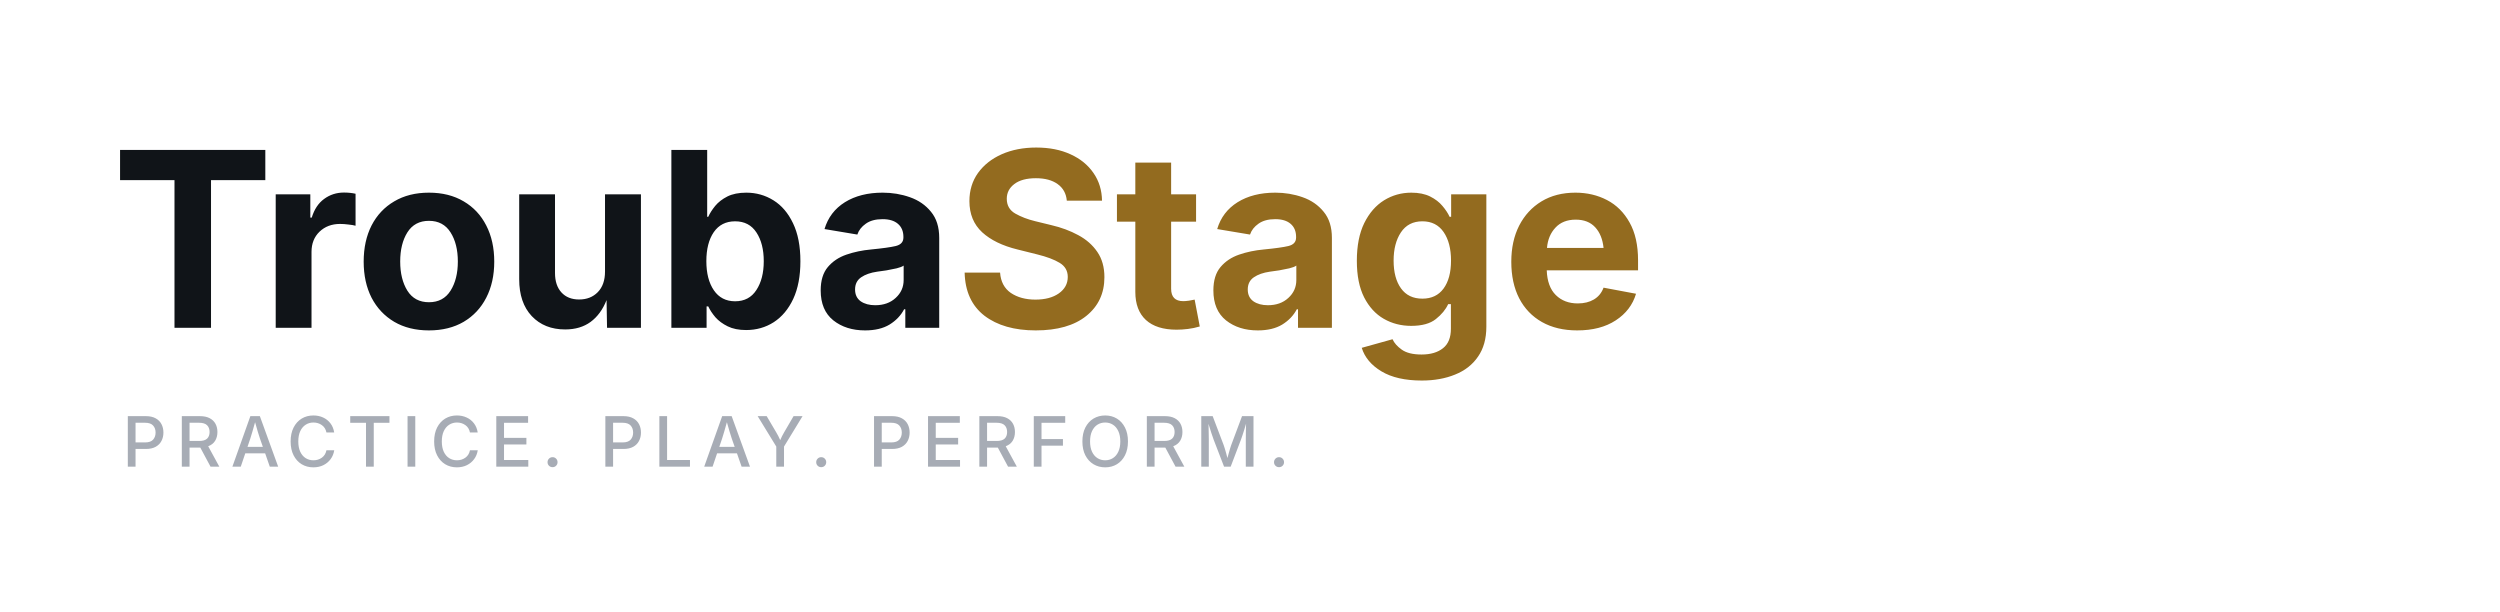
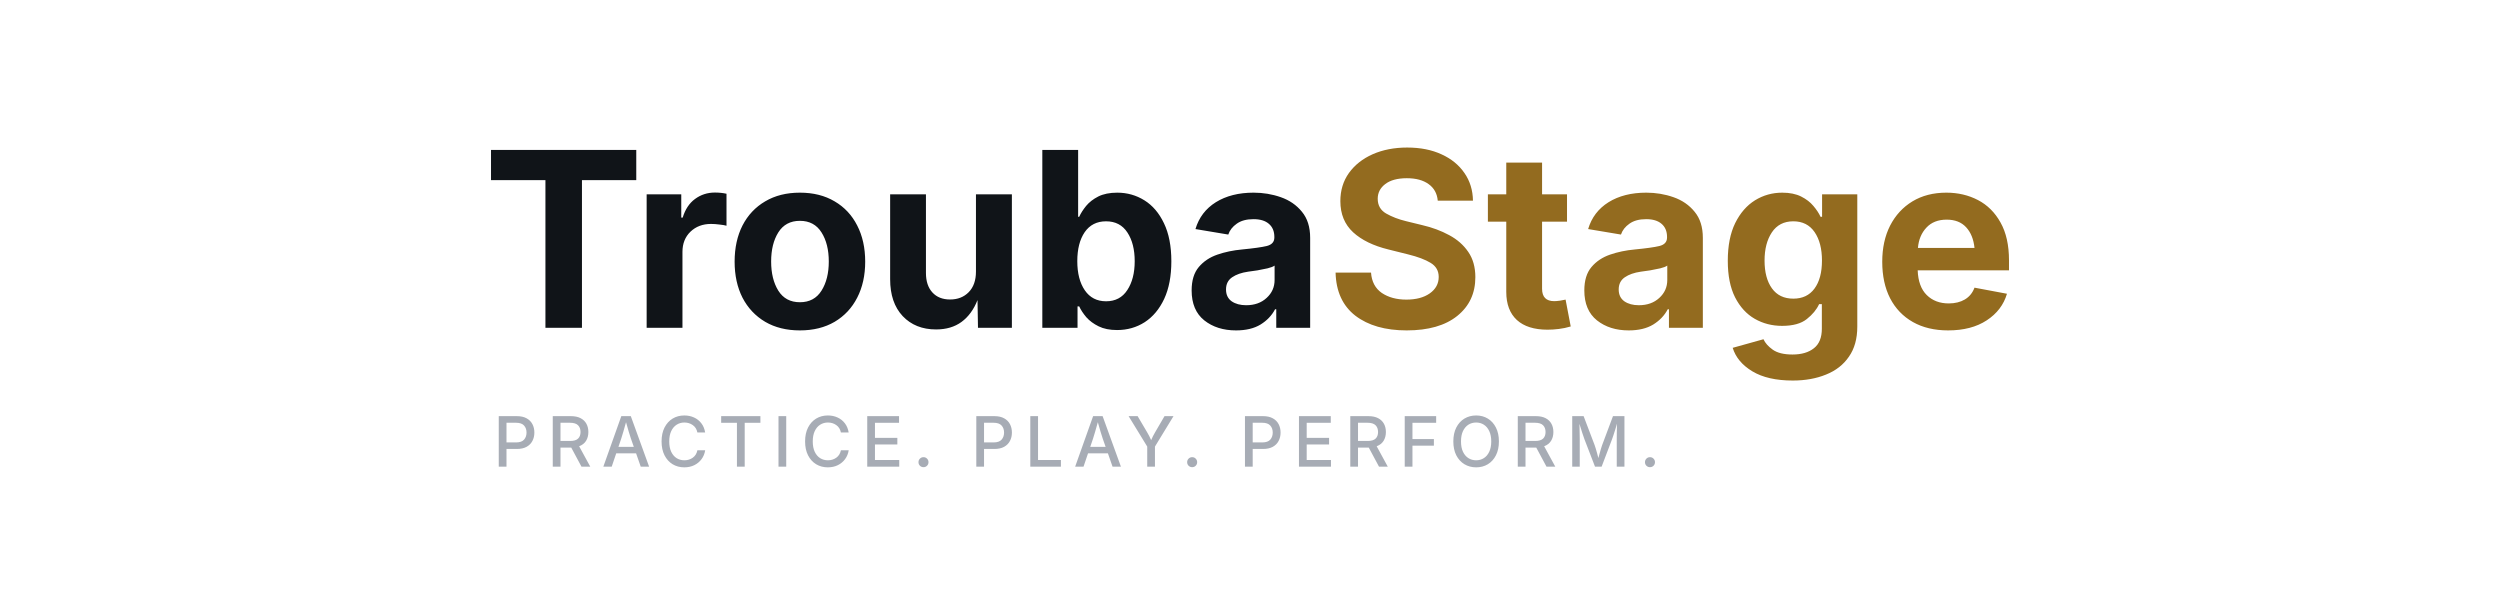
<svg xmlns="http://www.w3.org/2000/svg" viewBox="0 0 900 220" width="900" height="220" role="img" aria-label="TroubaStage">
-   <path d="M 43.223,64.848 V 53.977 H 95.516 V 64.848 H 75.965 V 118 H 62.816 V 64.848 Z M 99.254,118 V 69.961 h 12.461 v 8.379 h 0.516 q 1.332,-4.426 4.426,-6.703 3.137,-2.32 7.176,-2.32 2.191,0 4.168,0.43 v 11.516 q -0.859,-0.258 -2.535,-0.43 -1.633,-0.215 -3.051,-0.215 -4.469,0 -7.391,2.793 -2.879,2.793 -2.879,7.262 V 118 Z m 55.172,0.945 q -7.219,0 -12.504,-3.094 -5.285,-3.137 -8.164,-8.68 -2.836,-5.586 -2.836,-12.977 0,-7.434 2.836,-13.02 2.879,-5.586 8.164,-8.68 5.285,-3.137 12.504,-3.137 7.219,0 12.504,3.137 5.285,3.094 8.121,8.68 2.879,5.586 2.879,13.02 0,7.391 -2.879,12.977 -2.836,5.543 -8.121,8.68 -5.285,3.094 -12.504,3.094 z m 0,-10.141 q 5.156,0 7.777,-4.168 2.621,-4.168 2.621,-10.484 0,-6.359 -2.621,-10.484 Q 159.582,79.5 154.426,79.5 q -5.156,0 -7.777,4.168 -2.578,4.125 -2.578,10.484 0,6.316 2.578,10.484 2.621,4.168 7.777,4.168 z m 49.027,9.797 q -7.477,0 -12.031,-4.812 -4.512,-4.812 -4.512,-13.277 V 69.961 h 12.891 v 28.316 q 0,4.469 2.32,7.004 2.32,2.535 6.359,2.535 4.125,0 6.703,-2.621 2.621,-2.664 2.621,-7.434 V 69.961 h 12.934 V 118 h -12.203 l -0.172,-9.969 q -2.02,5.113 -5.758,7.863 -3.695,2.707 -9.152,2.707 z m 65.141,0.215 q -3.91,0 -6.617,-1.332 -2.707,-1.332 -4.426,-3.266 -1.676,-1.977 -2.578,-3.91 h -0.602 V 118 H 241.695 V 53.977 h 12.891 v 24.062 h 0.387 q 0.859,-1.891 2.492,-3.91 1.676,-2.02 4.383,-3.395 2.75,-1.375 6.832,-1.375 5.328,0 9.754,2.75 4.426,2.75 7.047,8.25 2.664,5.5 2.664,13.707 0,7.992 -2.578,13.535 -2.578,5.5 -7.004,8.379 -4.426,2.836 -9.969,2.836 z m -3.953,-10.355 q 5.027,0 7.648,-4.039 2.664,-4.039 2.664,-10.398 0,-6.316 -2.621,-10.312 -2.621,-4.039 -7.691,-4.039 -4.984,0 -7.691,3.91 -2.664,3.91 -2.664,10.441 0,6.531 2.707,10.484 2.707,3.953 7.648,3.953 z m 46.793,10.484 q -6.875,0 -11.43,-3.609 -4.555,-3.652 -4.555,-10.785 0,-5.371 2.578,-8.422 2.578,-3.051 6.703,-4.469 4.125,-1.418 8.852,-1.848 6.188,-0.602 8.895,-1.246 2.75,-0.688 2.75,-3.051 v -0.215 q 0,-3.051 -1.977,-4.727 -1.934,-1.676 -5.543,-1.676 -3.738,0 -6.016,1.633 -2.277,1.59 -3.051,3.91 l -11.816,-1.977 q 1.848,-6.23 7.348,-9.668 5.543,-3.438 13.578,-3.438 5.156,0 9.797,1.633 4.684,1.633 7.605,5.242 2.965,3.566 2.965,9.41 V 118 h -12.203 v -6.66 h -0.43 q -1.762,3.352 -5.242,5.5 -3.48,2.105 -8.809,2.105 z m 3.652,-9.066 q 4.512,0 7.348,-2.621 2.879,-2.621 2.879,-6.445 v -5.199 q -0.773,0.559 -2.535,0.988 -1.719,0.387 -3.652,0.73 -1.934,0.301 -3.352,0.473 -3.566,0.516 -5.758,2.02 -2.191,1.504 -2.191,4.383 0,2.793 2.02,4.254 2.062,1.418 5.242,1.418 z" fill="#101418" />
-   <path d="m 372.879,118.945 q -11.559,0 -18.477,-5.285 -6.875,-5.328 -7.133,-15.512 h 12.762 q 0.344,4.855 3.867,7.305 3.566,2.406 8.852,2.406 5.242,0 8.422,-2.234 3.223,-2.277 3.223,-5.93 0,-3.309 -2.922,-5.07 -2.879,-1.762 -8.121,-3.051 L 366.305,89.812 q -8.121,-1.977 -12.719,-6.188 -4.598,-4.254 -4.598,-11.215 0,-5.801 3.094,-10.141 3.137,-4.34 8.551,-6.746 5.457,-2.406 12.418,-2.406 7.09,0 12.375,2.449 5.285,2.406 8.25,6.746 2.965,4.297 3.051,9.926 h -12.676 q -0.344,-3.867 -3.309,-5.973 -2.922,-2.105 -7.82,-2.105 -5.027,0 -7.777,2.105 -2.707,2.062 -2.707,5.285 0,3.566 3.051,5.328 3.094,1.762 7.176,2.75 l 5.801,1.418 q 5.371,1.246 9.711,3.609 4.34,2.32 6.875,6.059 2.535,3.695 2.535,9.066 0,8.723 -6.531,13.965 -6.488,5.199 -18.176,5.199 z m 57.707,-48.984 v 9.84 h -8.98 v 24.148 q 0,4.469 4.383,4.469 0.73,0 2.02,-0.172 1.332,-0.215 2.062,-0.387 l 1.848,9.668 q -2.148,0.645 -4.297,0.902 -2.105,0.258 -4.039,0.258 -7.219,0 -11.043,-3.48 -3.824,-3.523 -3.824,-10.141 V 79.801 h -6.617 v -9.84 h 6.617 V 58.531 h 12.891 v 11.43 z m 22.215,48.984 q -6.875,0 -11.43,-3.609 -4.555,-3.652 -4.555,-10.785 0,-5.371 2.578,-8.422 2.578,-3.051 6.703,-4.469 4.125,-1.418 8.852,-1.848 6.188,-0.602 8.895,-1.246 2.75,-0.688 2.75,-3.051 v -0.215 q 0,-3.051 -1.977,-4.727 -1.934,-1.676 -5.543,-1.676 -3.738,0 -6.016,1.633 -2.277,1.59 -3.051,3.91 l -11.816,-1.977 q 1.848,-6.23 7.348,-9.668 5.543,-3.438 13.578,-3.438 5.156,0 9.797,1.633 4.684,1.633 7.605,5.242 2.965,3.566 2.965,9.41 V 118 h -12.203 v -6.66 h -0.43 q -1.762,3.352 -5.242,5.5 -3.48,2.105 -8.809,2.105 z m 3.652,-9.066 q 4.512,0 7.348,-2.621 2.879,-2.621 2.879,-6.445 v -5.199 q -0.773,0.559 -2.535,0.988 -1.719,0.387 -3.652,0.73 -1.934,0.301 -3.352,0.473 -3.566,0.516 -5.758,2.02 -2.191,1.504 -2.191,4.383 0,2.793 2.02,4.254 2.062,1.418 5.242,1.418 z m 55.387,27.113 q -9.023,0 -14.523,-3.309 -5.5,-3.309 -7.09,-8.465 L 501.312,122.125 q 0.902,2.02 3.309,3.738 2.449,1.762 7.133,1.762 4.898,0 7.734,-2.277 2.836,-2.234 2.836,-7.004 v -8.852 h -0.988 q -1.332,2.922 -4.426,5.371 -3.051,2.449 -8.895,2.449 -5.414,0 -9.84,-2.535 -4.426,-2.535 -7.09,-7.734 -2.621,-5.199 -2.621,-13.148 0,-8.121 2.664,-13.578 2.707,-5.457 7.133,-8.207 4.469,-2.75 9.797,-2.75 4.039,0 6.789,1.375 2.75,1.375 4.426,3.395 1.719,2.02 2.578,3.91 h 0.559 v -8.078 h 12.676 v 47.652 q 0,6.488 -3.008,10.785 -2.965,4.34 -8.25,6.445 -5.242,2.148 -11.988,2.148 z m 0.215,-29.477 q 4.941,0 7.605,-3.609 2.707,-3.652 2.707,-10.098 0,-6.402 -2.664,-10.27 -2.664,-3.867 -7.648,-3.867 -5.07,0 -7.734,3.996 -2.621,3.953 -2.621,10.141 0,6.316 2.664,10.012 2.664,3.695 7.691,3.695 z m 55.73,11.43 q -7.348,0 -12.676,-3.008 -5.328,-3.008 -8.207,-8.551 -2.836,-5.543 -2.836,-13.148 0,-7.434 2.836,-13.02 2.879,-5.586 8.035,-8.723 5.199,-3.137 12.203,-3.137 6.273,0 11.387,2.664 5.113,2.664 8.121,8.078 3.051,5.414 3.051,13.621 v 3.609 h -32.871 q 0.215,5.887 3.266,8.895 3.051,3.008 7.906,3.008 3.395,0 5.801,-1.418 2.449,-1.461 3.48,-4.254 l 11.688,2.191 q -1.762,5.973 -7.305,9.582 -5.5,3.609 -13.879,3.609 z m -10.871,-29.691 h 20.367 q -0.473,-4.684 -3.008,-7.434 -2.535,-2.75 -7.004,-2.75 -4.641,0 -7.305,2.879 -2.664,2.836 -3.051,7.305 z" fill="#936B1F" />
-   <path d="m 46.014,168 v -18.188 h 6.519 q 2.1,0 3.503,0.781 1.404,0.769 2.1,2.112 0.696,1.331 0.696,3.015 0,1.685 -0.708,3.027 -0.696,1.331 -2.1,2.112 -1.404,0.769 -3.516,0.769 H 48.797 V 168 Z m 2.783,-8.728 h 3.442 q 2.002,0 2.881,-1.001 0.891,-1.013 0.891,-2.551 0,-1.538 -0.891,-2.527 -0.879,-1.001 -2.905,-1.001 H 48.797 Z M 65.454,168 v -18.188 h 6.519 q 2.1,0 3.503,0.732 1.404,0.732 2.1,2.026 0.696,1.282 0.696,2.954 0,1.831 -0.83,3.174 -0.83,1.331 -2.49,1.953 L 78.955,168 h -3.162 l -3.687,-6.873 q -0.073,0 -0.159,0 H 68.237 V 168 Z m 2.783,-9.253 h 3.442 q 2.002,0 2.881,-0.842 0.891,-0.855 0.891,-2.38 0,-1.538 -0.891,-2.429 -0.891,-0.903 -2.905,-0.903 H 68.237 Z M 83.661,168 90.131,149.812 h 3.418 L 100.141,168 H 97.126 L 95.453,163.203 H 88.3 L 86.676,168 Z m 5.432,-7.117 h 5.542 l -1.05,-3.003 q -0.366,-1.086 -0.793,-2.515 -0.427,-1.44 -0.964,-3.369 -0.537,1.953 -0.964,3.406 -0.415,1.44 -0.757,2.478 z m 23.725,7.361 q -2.368,0 -4.224,-1.123 -1.843,-1.123 -2.905,-3.21 -1.062,-2.087 -1.062,-4.993 0,-2.917 1.062,-5.005 1.074,-2.1 2.917,-3.223 1.855,-1.123 4.211,-1.123 1.917,0 3.503,0.732 1.587,0.72 2.637,2.1 1.05,1.367 1.355,3.296 h -2.795 q -0.342,-1.733 -1.66,-2.661 -1.306,-0.928 -3.015,-0.928 -1.562,0 -2.795,0.793 -1.233,0.781 -1.953,2.307 -0.708,1.514 -0.708,3.711 0,2.209 0.708,3.723 0.72,1.514 1.953,2.295 1.233,0.769 2.795,0.769 1.709,0 3.015,-0.928 1.318,-0.94 1.66,-2.673 h 2.808 q -0.281,1.807 -1.306,3.186 -1.013,1.379 -2.612,2.173 -1.587,0.781 -3.589,0.781 z m 13.263,-16.04 v -2.393 h 14.124 v 2.393 h -5.652 V 168 h -2.795 v -15.796 z m 23.42,-2.393 V 168 h -2.783 v -18.188 z m 14.984,18.433 q -2.368,0 -4.224,-1.123 -1.843,-1.123 -2.905,-3.21 -1.062,-2.087 -1.062,-4.993 0,-2.917 1.062,-5.005 1.074,-2.1 2.917,-3.223 1.855,-1.123 4.211,-1.123 1.917,0 3.503,0.732 1.587,0.72 2.637,2.1 1.05,1.367 1.355,3.296 h -2.795 q -0.342,-1.733 -1.66,-2.661 -1.306,-0.928 -3.015,-0.928 -1.562,0 -2.795,0.793 -1.233,0.781 -1.953,2.307 -0.708,1.514 -0.708,3.711 0,2.209 0.708,3.723 0.72,1.514 1.953,2.295 1.233,0.769 2.795,0.769 1.709,0 3.015,-0.928 1.318,-0.94 1.66,-2.673 h 2.808 q -0.281,1.807 -1.306,3.186 -1.013,1.379 -2.612,2.173 -1.587,0.781 -3.589,0.781 z M 178.664,168 v -18.188 h 11.45 v 2.393 h -8.667 v 5.42 h 8.057 v 2.38 h -8.057 v 5.603 h 8.74 V 168 Z m 20.258,0.183 q -0.757,0 -1.282,-0.513 -0.525,-0.525 -0.525,-1.282 0,-0.757 0.525,-1.282 0.525,-0.525 1.282,-0.525 0.757,0 1.27,0.525 0.525,0.525 0.525,1.282 0,0.757 -0.525,1.282 -0.513,0.513 -1.27,0.513 z M 217.929,168 v -18.188 h 6.519 q 2.1,0 3.503,0.781 1.404,0.769 2.1,2.112 0.696,1.331 0.696,3.015 0,1.685 -0.708,3.027 -0.696,1.331 -2.1,2.112 -1.404,0.769 -3.516,0.769 H 220.712 V 168 Z m 2.783,-8.728 h 3.442 q 2.002,0 2.881,-1.001 0.891,-1.013 0.891,-2.551 0,-1.538 -0.891,-2.527 -0.879,-1.001 -2.905,-1.001 H 220.712 Z M 237.369,168 v -18.188 h 2.783 v 15.796 h 8.24 V 168 Z m 16.144,0 6.47,-18.188 h 3.418 L 269.993,168 h -3.015 l -1.672,-4.797 h -7.153 L 256.529,168 Z m 5.432,-7.117 h 5.542 l -1.05,-3.003 q -0.366,-1.086 -0.793,-2.515 -0.427,-1.44 -0.964,-3.369 -0.537,1.953 -0.964,3.406 -0.415,1.44 -0.757,2.478 z M 279.46,168 v -7.239 l -6.702,-10.95 h 3.247 l 3.418,5.798 q 0.427,0.72 0.769,1.379 0.354,0.647 0.684,1.453 0.342,-0.83 0.684,-1.477 0.342,-0.659 0.745,-1.355 l 3.381,-5.798 h 3.235 l -6.677,10.95 V 168 Z m 16.181,0.183 q -0.757,0 -1.282,-0.513 -0.525,-0.525 -0.525,-1.282 0,-0.757 0.525,-1.282 0.525,-0.525 1.282,-0.525 0.757,0 1.27,0.525 0.525,0.525 0.525,1.282 0,0.757 -0.525,1.282 -0.513,0.513 -1.27,0.513 z M 314.648,168 v -18.188 h 6.519 q 2.1,0 3.503,0.781 1.404,0.769 2.1,2.112 0.696,1.331 0.696,3.015 0,1.685 -0.708,3.027 -0.696,1.331 -2.1,2.112 -1.404,0.769 -3.516,0.769 h -3.711 V 168 Z m 2.783,-8.728 h 3.442 q 2.002,0 2.881,-1.001 0.891,-1.013 0.891,-2.551 0,-1.538 -0.891,-2.527 -0.879,-1.001 -2.905,-1.001 h -3.418 z M 334.088,168 v -18.188 h 11.45 v 2.393 h -8.667 v 5.42 h 8.057 v 2.38 h -8.057 v 5.603 h 8.74 V 168 Z m 18.476,0 v -18.188 h 6.519 q 2.1,0 3.503,0.732 1.404,0.732 2.1,2.026 0.696,1.282 0.696,2.954 0,1.831 -0.83,3.174 -0.83,1.331 -2.49,1.953 L 366.064,168 h -3.162 l -3.687,-6.873 q -0.073,0 -0.159,0 H 355.346 V 168 Z m 2.783,-9.253 h 3.442 q 2.002,0 2.881,-0.842 0.891,-0.855 0.891,-2.38 0,-1.538 -0.891,-2.429 -0.891,-0.903 -2.905,-0.903 H 355.346 Z M 372.162,168 v -18.188 h 11.316 v 2.393 h -8.533 v 5.847 h 7.715 v 2.38 h -7.715 V 168 Z m 25.714,0.244 q -2.356,0 -4.224,-1.123 -1.855,-1.123 -2.93,-3.21 -1.062,-2.087 -1.062,-4.993 0,-2.917 1.062,-5.005 1.074,-2.1 2.93,-3.223 1.868,-1.123 4.224,-1.123 2.356,0 4.199,1.123 1.855,1.123 2.917,3.223 1.074,2.087 1.074,5.005 0,2.905 -1.074,5.005 -1.062,2.087 -2.917,3.21 -1.843,1.111 -4.199,1.111 z m 0,-2.539 q 1.55,0 2.771,-0.781 1.233,-0.781 1.941,-2.295 0.72,-1.514 0.72,-3.711 0,-2.209 -0.72,-3.723 -0.708,-1.526 -1.941,-2.307 -1.221,-0.781 -2.771,-0.781 -1.562,0 -2.795,0.781 -1.233,0.781 -1.953,2.307 -0.708,1.514 -0.708,3.723 0,2.197 0.708,3.711 0.72,1.514 1.953,2.295 1.233,0.781 2.795,0.781 z M 412.861,168 v -18.188 h 6.519 q 2.1,0 3.503,0.732 1.404,0.732 2.1,2.026 0.696,1.282 0.696,2.954 0,1.831 -0.83,3.174 -0.83,1.331 -2.49,1.953 L 426.362,168 h -3.162 l -3.687,-6.873 q -0.073,0 -0.159,0 h -3.711 V 168 Z m 2.783,-9.253 h 3.442 q 2.002,0 2.881,-0.842 0.891,-0.855 0.891,-2.38 0,-1.538 -0.891,-2.429 -0.891,-0.903 -2.905,-0.903 h -3.418 z M 432.46,168 v -18.188 h 4.102 l 3.967,10.437 q 0.183,0.488 0.415,1.27 0.232,0.769 0.476,1.66 0.244,0.891 0.452,1.721 0.22,-0.806 0.464,-1.697 0.244,-0.891 0.476,-1.672 0.232,-0.781 0.415,-1.282 l 3.906,-10.437 h 4.126 V 168 h -2.771 v -9.79 q 0,-1.001 0.024,-2.576 0.037,-1.587 0.073,-3.113 -0.317,1.111 -0.659,2.197 -0.342,1.086 -0.647,2.014 -0.305,0.916 -0.513,1.477 L 443.043,168 h -2.38 l -3.772,-9.79 q -0.317,-0.818 -0.818,-2.38 -0.488,-1.562 -1.013,-3.247 0.024,0.952 0.049,1.99 0.024,1.038 0.037,1.99 0.024,0.952 0.024,1.648 V 168 Z m 27.997,0.183 q -0.757,0 -1.282,-0.513 -0.525,-0.525 -0.525,-1.282 0,-0.757 0.525,-1.282 0.525,-0.525 1.282,-0.525 0.757,0 1.27,0.525 0.525,0.525 0.525,1.282 0,0.757 -0.525,1.282 -0.513,0.513 -1.27,0.513 z" fill="#A7ACB5" />
+   <g transform="translate(133.54 0)">
+     <path d="M 43.223,64.848 V 53.977 H 95.516 V 64.848 H 75.965 V 118 H 62.816 V 64.848 Z M 99.254,118 V 69.961 h 12.461 v 8.379 h 0.516 q 1.332,-4.426 4.426,-6.703 3.137,-2.32 7.176,-2.32 2.191,0 4.168,0.43 v 11.516 q -0.859,-0.258 -2.535,-0.43 -1.633,-0.215 -3.051,-0.215 -4.469,0 -7.391,2.793 -2.879,2.793 -2.879,7.262 V 118 Z m 55.172,0.945 q -7.219,0 -12.504,-3.094 -5.285,-3.137 -8.164,-8.68 -2.836,-5.586 -2.836,-12.977 0,-7.434 2.836,-13.02 2.879,-5.586 8.164,-8.68 5.285,-3.137 12.504,-3.137 7.219,0 12.504,3.137 5.285,3.094 8.121,8.68 2.879,5.586 2.879,13.02 0,7.391 -2.879,12.977 -2.836,5.543 -8.121,8.68 -5.285,3.094 -12.504,3.094 z m 0,-10.141 q 5.156,0 7.777,-4.168 2.621,-4.168 2.621,-10.484 0,-6.359 -2.621,-10.484 Q 159.582,79.5 154.426,79.5 q -5.156,0 -7.777,4.168 -2.578,4.125 -2.578,10.484 0,6.316 2.578,10.484 2.621,4.168 7.777,4.168 z m 49.027,9.797 q -7.477,0 -12.031,-4.812 -4.512,-4.812 -4.512,-13.277 V 69.961 h 12.891 v 28.316 q 0,4.469 2.32,7.004 2.32,2.535 6.359,2.535 4.125,0 6.703,-2.621 2.621,-2.664 2.621,-7.434 V 69.961 h 12.934 V 118 h -12.203 l -0.172,-9.969 q -2.02,5.113 -5.758,7.863 -3.695,2.707 -9.152,2.707 z m 65.141,0.215 q -3.91,0 -6.617,-1.332 -2.707,-1.332 -4.426,-3.266 -1.676,-1.977 -2.578,-3.91 h -0.602 V 118 H 241.695 V 53.977 h 12.891 v 24.062 h 0.387 q 0.859,-1.891 2.492,-3.91 1.676,-2.02 4.383,-3.395 2.75,-1.375 6.832,-1.375 5.328,0 9.754,2.75 4.426,2.75 7.047,8.25 2.664,5.5 2.664,13.707 0,7.992 -2.578,13.535 -2.578,5.5 -7.004,8.379 -4.426,2.836 -9.969,2.836 z m -3.953,-10.355 q 5.027,0 7.648,-4.039 2.664,-4.039 2.664,-10.398 0,-6.316 -2.621,-10.312 -2.621,-4.039 -7.691,-4.039 -4.984,0 -7.691,3.91 -2.664,3.91 -2.664,10.441 0,6.531 2.707,10.484 2.707,3.953 7.648,3.953 z m 46.793,10.484 q -6.875,0 -11.43,-3.609 -4.555,-3.652 -4.555,-10.785 0,-5.371 2.578,-8.422 2.578,-3.051 6.703,-4.469 4.125,-1.418 8.852,-1.848 6.188,-0.602 8.895,-1.246 2.75,-0.688 2.75,-3.051 v -0.215 q 0,-3.051 -1.977,-4.727 -1.934,-1.676 -5.543,-1.676 -3.738,0 -6.016,1.633 -2.277,1.59 -3.051,3.91 l -11.816,-1.977 q 1.848,-6.23 7.348,-9.668 5.543,-3.438 13.578,-3.438 5.156,0 9.797,1.633 4.684,1.633 7.605,5.242 2.965,3.566 2.965,9.41 V 118 h -12.203 v -6.66 h -0.43 q -1.762,3.352 -5.242,5.5 -3.48,2.105 -8.809,2.105 z m 3.652,-9.066 q 4.512,0 7.348,-2.621 2.879,-2.621 2.879,-6.445 v -5.199 q -0.773,0.559 -2.535,0.988 -1.719,0.387 -3.652,0.73 -1.934,0.301 -3.352,0.473 -3.566,0.516 -5.758,2.02 -2.191,1.504 -2.191,4.383 0,2.793 2.02,4.254 2.062,1.418 5.242,1.418 z" fill="#101418" />
+     <path d="m 372.879,118.945 q -11.559,0 -18.477,-5.285 -6.875,-5.328 -7.133,-15.512 h 12.762 q 0.344,4.855 3.867,7.305 3.566,2.406 8.852,2.406 5.242,0 8.422,-2.234 3.223,-2.277 3.223,-5.93 0,-3.309 -2.922,-5.07 -2.879,-1.762 -8.121,-3.051 L 366.305,89.812 q -8.121,-1.977 -12.719,-6.188 -4.598,-4.254 -4.598,-11.215 0,-5.801 3.094,-10.141 3.137,-4.34 8.551,-6.746 5.457,-2.406 12.418,-2.406 7.09,0 12.375,2.449 5.285,2.406 8.25,6.746 2.965,4.297 3.051,9.926 h -12.676 q -0.344,-3.867 -3.309,-5.973 -2.922,-2.105 -7.82,-2.105 -5.027,0 -7.777,2.105 -2.707,2.062 -2.707,5.285 0,3.566 3.051,5.328 3.094,1.762 7.176,2.75 l 5.801,1.418 q 5.371,1.246 9.711,3.609 4.34,2.32 6.875,6.059 2.535,3.695 2.535,9.066 0,8.723 -6.531,13.965 -6.488,5.199 -18.176,5.199 z m 57.707,-48.984 v 9.84 h -8.98 v 24.148 q 0,4.469 4.383,4.469 0.73,0 2.02,-0.172 1.332,-0.215 2.062,-0.387 l 1.848,9.668 q -2.148,0.645 -4.297,0.902 -2.105,0.258 -4.039,0.258 -7.219,0 -11.043,-3.48 -3.824,-3.523 -3.824,-10.141 V 79.801 h -6.617 v -9.84 h 6.617 V 58.531 h 12.891 v 11.43 z m 22.215,48.984 q -6.875,0 -11.43,-3.609 -4.555,-3.652 -4.555,-10.785 0,-5.371 2.578,-8.422 2.578,-3.051 6.703,-4.469 4.125,-1.418 8.852,-1.848 6.188,-0.602 8.895,-1.246 2.75,-0.688 2.75,-3.051 v -0.215 q 0,-3.051 -1.977,-4.727 -1.934,-1.676 -5.543,-1.676 -3.738,0 -6.016,1.633 -2.277,1.59 -3.051,3.91 l -11.816,-1.977 q 1.848,-6.23 7.348,-9.668 5.543,-3.438 13.578,-3.438 5.156,0 9.797,1.633 4.684,1.633 7.605,5.242 2.965,3.566 2.965,9.41 V 118 h -12.203 v -6.66 h -0.43 q -1.762,3.352 -5.242,5.5 -3.48,2.105 -8.809,2.105 z m 3.652,-9.066 q 4.512,0 7.348,-2.621 2.879,-2.621 2.879,-6.445 v -5.199 q -0.773,0.559 -2.535,0.988 -1.719,0.387 -3.652,0.73 -1.934,0.301 -3.352,0.473 -3.566,0.516 -5.758,2.02 -2.191,1.504 -2.191,4.383 0,2.793 2.02,4.254 2.062,1.418 5.242,1.418 z m 55.387,27.113 q -9.023,0 -14.523,-3.309 -5.5,-3.309 -7.09,-8.465 L 501.312,122.125 q 0.902,2.02 3.309,3.738 2.449,1.762 7.133,1.762 4.898,0 7.734,-2.277 2.836,-2.234 2.836,-7.004 v -8.852 h -0.988 q -1.332,2.922 -4.426,5.371 -3.051,2.449 -8.895,2.449 -5.414,0 -9.84,-2.535 -4.426,-2.535 -7.09,-7.734 -2.621,-5.199 -2.621,-13.148 0,-8.121 2.664,-13.578 2.707,-5.457 7.133,-8.207 4.469,-2.75 9.797,-2.75 4.039,0 6.789,1.375 2.75,1.375 4.426,3.395 1.719,2.02 2.578,3.91 h 0.559 v -8.078 h 12.676 v 47.652 q 0,6.488 -3.008,10.785 -2.965,4.34 -8.25,6.445 -5.242,2.148 -11.988,2.148 z m 0.215,-29.477 q 4.941,0 7.605,-3.609 2.707,-3.652 2.707,-10.098 0,-6.402 -2.664,-10.27 -2.664,-3.867 -7.648,-3.867 -5.07,0 -7.734,3.996 -2.621,3.953 -2.621,10.141 0,6.316 2.664,10.012 2.664,3.695 7.691,3.695 z m 55.73,11.43 q -7.348,0 -12.676,-3.008 -5.328,-3.008 -8.207,-8.551 -2.836,-5.543 -2.836,-13.148 0,-7.434 2.836,-13.02 2.879,-5.586 8.035,-8.723 5.199,-3.137 12.203,-3.137 6.273,0 11.387,2.664 5.113,2.664 8.121,8.078 3.051,5.414 3.051,13.621 v 3.609 h -32.871 q 0.215,5.887 3.266,8.895 3.051,3.008 7.906,3.008 3.395,0 5.801,-1.418 2.449,-1.461 3.48,-4.254 l 11.688,2.191 q -1.762,5.973 -7.305,9.582 -5.5,3.609 -13.879,3.609 z m -10.871,-29.691 h 20.367 q -0.473,-4.684 -3.008,-7.434 -2.535,-2.75 -7.004,-2.75 -4.641,0 -7.305,2.879 -2.664,2.836 -3.051,7.305 z" fill="#936B1F" />
+     <path d="m 46.014,168 v -18.188 h 6.519 q 2.1,0 3.503,0.781 1.404,0.769 2.1,2.112 0.696,1.331 0.696,3.015 0,1.685 -0.708,3.027 -0.696,1.331 -2.1,2.112 -1.404,0.769 -3.516,0.769 H 48.797 V 168 Z m 2.783,-8.728 h 3.442 q 2.002,0 2.881,-1.001 0.891,-1.013 0.891,-2.551 0,-1.538 -0.891,-2.527 -0.879,-1.001 -2.905,-1.001 H 48.797 Z M 65.454,168 v -18.188 h 6.519 q 2.1,0 3.503,0.732 1.404,0.732 2.1,2.026 0.696,1.282 0.696,2.954 0,1.831 -0.83,3.174 -0.83,1.331 -2.49,1.953 L 78.955,168 h -3.162 l -3.687,-6.873 q -0.073,0 -0.159,0 H 68.237 V 168 Z m 2.783,-9.253 h 3.442 q 2.002,0 2.881,-0.842 0.891,-0.855 0.891,-2.38 0,-1.538 -0.891,-2.429 -0.891,-0.903 -2.905,-0.903 H 68.237 Z M 83.661,168 90.131,149.812 h 3.418 L 100.141,168 H 97.126 L 95.453,163.203 H 88.3 L 86.676,168 Z m 5.432,-7.117 h 5.542 l -1.05,-3.003 q -0.366,-1.086 -0.793,-2.515 -0.427,-1.44 -0.964,-3.369 -0.537,1.953 -0.964,3.406 -0.415,1.44 -0.757,2.478 z m 23.725,7.361 q -2.368,0 -4.224,-1.123 -1.843,-1.123 -2.905,-3.21 -1.062,-2.087 -1.062,-4.993 0,-2.917 1.062,-5.005 1.074,-2.1 2.917,-3.223 1.855,-1.123 4.211,-1.123 1.917,0 3.503,0.732 1.587,0.72 2.637,2.1 1.05,1.367 1.355,3.296 h -2.795 q -0.342,-1.733 -1.66,-2.661 -1.306,-0.928 -3.015,-0.928 -1.562,0 -2.795,0.793 -1.233,0.781 -1.953,2.307 -0.708,1.514 -0.708,3.711 0,2.209 0.708,3.723 0.72,1.514 1.953,2.295 1.233,0.769 2.795,0.769 1.709,0 3.015,-0.928 1.318,-0.94 1.66,-2.673 h 2.808 q -0.281,1.807 -1.306,3.186 -1.013,1.379 -2.612,2.173 -1.587,0.781 -3.589,0.781 z m 13.263,-16.04 v -2.393 h 14.124 v 2.393 h -5.652 V 168 h -2.795 v -15.796 z m 23.42,-2.393 V 168 h -2.783 v -18.188 z m 14.984,18.433 q -2.368,0 -4.224,-1.123 -1.843,-1.123 -2.905,-3.21 -1.062,-2.087 -1.062,-4.993 0,-2.917 1.062,-5.005 1.074,-2.1 2.917,-3.223 1.855,-1.123 4.211,-1.123 1.917,0 3.503,0.732 1.587,0.72 2.637,2.1 1.05,1.367 1.355,3.296 h -2.795 q -0.342,-1.733 -1.66,-2.661 -1.306,-0.928 -3.015,-0.928 -1.562,0 -2.795,0.793 -1.233,0.781 -1.953,2.307 -0.708,1.514 -0.708,3.711 0,2.209 0.708,3.723 0.72,1.514 1.953,2.295 1.233,0.769 2.795,0.769 1.709,0 3.015,-0.928 1.318,-0.94 1.66,-2.673 h 2.808 q -0.281,1.807 -1.306,3.186 -1.013,1.379 -2.612,2.173 -1.587,0.781 -3.589,0.781 z M 178.664,168 v -18.188 h 11.45 v 2.393 h -8.667 v 5.42 h 8.057 v 2.38 h -8.057 v 5.603 h 8.74 V 168 Z m 20.258,0.183 q -0.757,0 -1.282,-0.513 -0.525,-0.525 -0.525,-1.282 0,-0.757 0.525,-1.282 0.525,-0.525 1.282,-0.525 0.757,0 1.27,0.525 0.525,0.525 0.525,1.282 0,0.757 -0.525,1.282 -0.513,0.513 -1.27,0.513 z M 217.929,168 v -18.188 h 6.519 q 2.1,0 3.503,0.781 1.404,0.769 2.1,2.112 0.696,1.331 0.696,3.015 0,1.685 -0.708,3.027 -0.696,1.331 -2.1,2.112 -1.404,0.769 -3.516,0.769 H 220.712 V 168 Z m 2.783,-8.728 h 3.442 q 2.002,0 2.881,-1.001 0.891,-1.013 0.891,-2.551 0,-1.538 -0.891,-2.527 -0.879,-1.001 -2.905,-1.001 H 220.712 Z M 237.369,168 v -18.188 h 2.783 v 15.796 h 8.24 V 168 Z m 16.144,0 6.47,-18.188 h 3.418 L 269.993,168 h -3.015 l -1.672,-4.797 h -7.153 L 256.529,168 Z m 5.432,-7.117 h 5.542 l -1.05,-3.003 q -0.366,-1.086 -0.793,-2.515 -0.427,-1.44 -0.964,-3.369 -0.537,1.953 -0.964,3.406 -0.415,1.44 -0.757,2.478 z M 279.46,168 v -7.239 l -6.702,-10.95 h 3.247 l 3.418,5.798 q 0.427,0.72 0.769,1.379 0.354,0.647 0.684,1.453 0.342,-0.83 0.684,-1.477 0.342,-0.659 0.745,-1.355 l 3.381,-5.798 h 3.235 l -6.677,10.95 V 168 Z m 16.181,0.183 q -0.757,0 -1.282,-0.513 -0.525,-0.525 -0.525,-1.282 0,-0.757 0.525,-1.282 0.525,-0.525 1.282,-0.525 0.757,0 1.27,0.525 0.525,0.525 0.525,1.282 0,0.757 -0.525,1.282 -0.513,0.513 -1.27,0.513 z M 314.648,168 v -18.188 h 6.519 q 2.1,0 3.503,0.781 1.404,0.769 2.1,2.112 0.696,1.331 0.696,3.015 0,1.685 -0.708,3.027 -0.696,1.331 -2.1,2.112 -1.404,0.769 -3.516,0.769 h -3.711 V 168 Z m 2.783,-8.728 h 3.442 q 2.002,0 2.881,-1.001 0.891,-1.013 0.891,-2.551 0,-1.538 -0.891,-2.527 -0.879,-1.001 -2.905,-1.001 h -3.418 z M 334.088,168 v -18.188 h 11.45 v 2.393 h -8.667 v 5.42 h 8.057 v 2.38 h -8.057 v 5.603 h 8.74 V 168 Z m 18.476,0 v -18.188 h 6.519 q 2.1,0 3.503,0.732 1.404,0.732 2.1,2.026 0.696,1.282 0.696,2.954 0,1.831 -0.83,3.174 -0.83,1.331 -2.49,1.953 L 366.064,168 h -3.162 l -3.687,-6.873 q -0.073,0 -0.159,0 H 355.346 V 168 Z m 2.783,-9.253 h 3.442 q 2.002,0 2.881,-0.842 0.891,-0.855 0.891,-2.38 0,-1.538 -0.891,-2.429 -0.891,-0.903 -2.905,-0.903 H 355.346 Z M 372.162,168 v -18.188 h 11.316 v 2.393 h -8.533 v 5.847 h 7.715 v 2.38 h -7.715 V 168 Z m 25.714,0.244 q -2.356,0 -4.224,-1.123 -1.855,-1.123 -2.93,-3.21 -1.062,-2.087 -1.062,-4.993 0,-2.917 1.062,-5.005 1.074,-2.1 2.93,-3.223 1.868,-1.123 4.224,-1.123 2.356,0 4.199,1.123 1.855,1.123 2.917,3.223 1.074,2.087 1.074,5.005 0,2.905 -1.074,5.005 -1.062,2.087 -2.917,3.21 -1.843,1.111 -4.199,1.111 z m 0,-2.539 q 1.55,0 2.771,-0.781 1.233,-0.781 1.941,-2.295 0.72,-1.514 0.72,-3.711 0,-2.209 -0.72,-3.723 -0.708,-1.526 -1.941,-2.307 -1.221,-0.781 -2.771,-0.781 -1.562,0 -2.795,0.781 -1.233,0.781 -1.953,2.307 -0.708,1.514 -0.708,3.723 0,2.197 0.708,3.711 0.72,1.514 1.953,2.295 1.233,0.781 2.795,0.781 z M 412.861,168 v -18.188 h 6.519 q 2.1,0 3.503,0.732 1.404,0.732 2.1,2.026 0.696,1.282 0.696,2.954 0,1.831 -0.83,3.174 -0.83,1.331 -2.49,1.953 L 426.362,168 h -3.162 l -3.687,-6.873 q -0.073,0 -0.159,0 h -3.711 V 168 Z m 2.783,-9.253 h 3.442 q 2.002,0 2.881,-0.842 0.891,-0.855 0.891,-2.38 0,-1.538 -0.891,-2.429 -0.891,-0.903 -2.905,-0.903 h -3.418 z M 432.46,168 v -18.188 h 4.102 l 3.967,10.437 q 0.183,0.488 0.415,1.27 0.232,0.769 0.476,1.66 0.244,0.891 0.452,1.721 0.22,-0.806 0.464,-1.697 0.244,-0.891 0.476,-1.672 0.232,-0.781 0.415,-1.282 l 3.906,-10.437 h 4.126 V 168 h -2.771 v -9.79 q 0,-1.001 0.024,-2.576 0.037,-1.587 0.073,-3.113 -0.317,1.111 -0.659,2.197 -0.342,1.086 -0.647,2.014 -0.305,0.916 -0.513,1.477 L 443.043,168 h -2.38 l -3.772,-9.79 q -0.317,-0.818 -0.818,-2.38 -0.488,-1.562 -1.013,-3.247 0.024,0.952 0.049,1.99 0.024,1.038 0.037,1.99 0.024,0.952 0.024,1.648 V 168 Z m 27.997,0.183 q -0.757,0 -1.282,-0.513 -0.525,-0.525 -0.525,-1.282 0,-0.757 0.525,-1.282 0.525,-0.525 1.282,-0.525 0.757,0 1.27,0.525 0.525,0.525 0.525,1.282 0,0.757 -0.525,1.282 -0.513,0.513 -1.27,0.513 z" fill="#A7ACB5" />
+   </g>
</svg>
